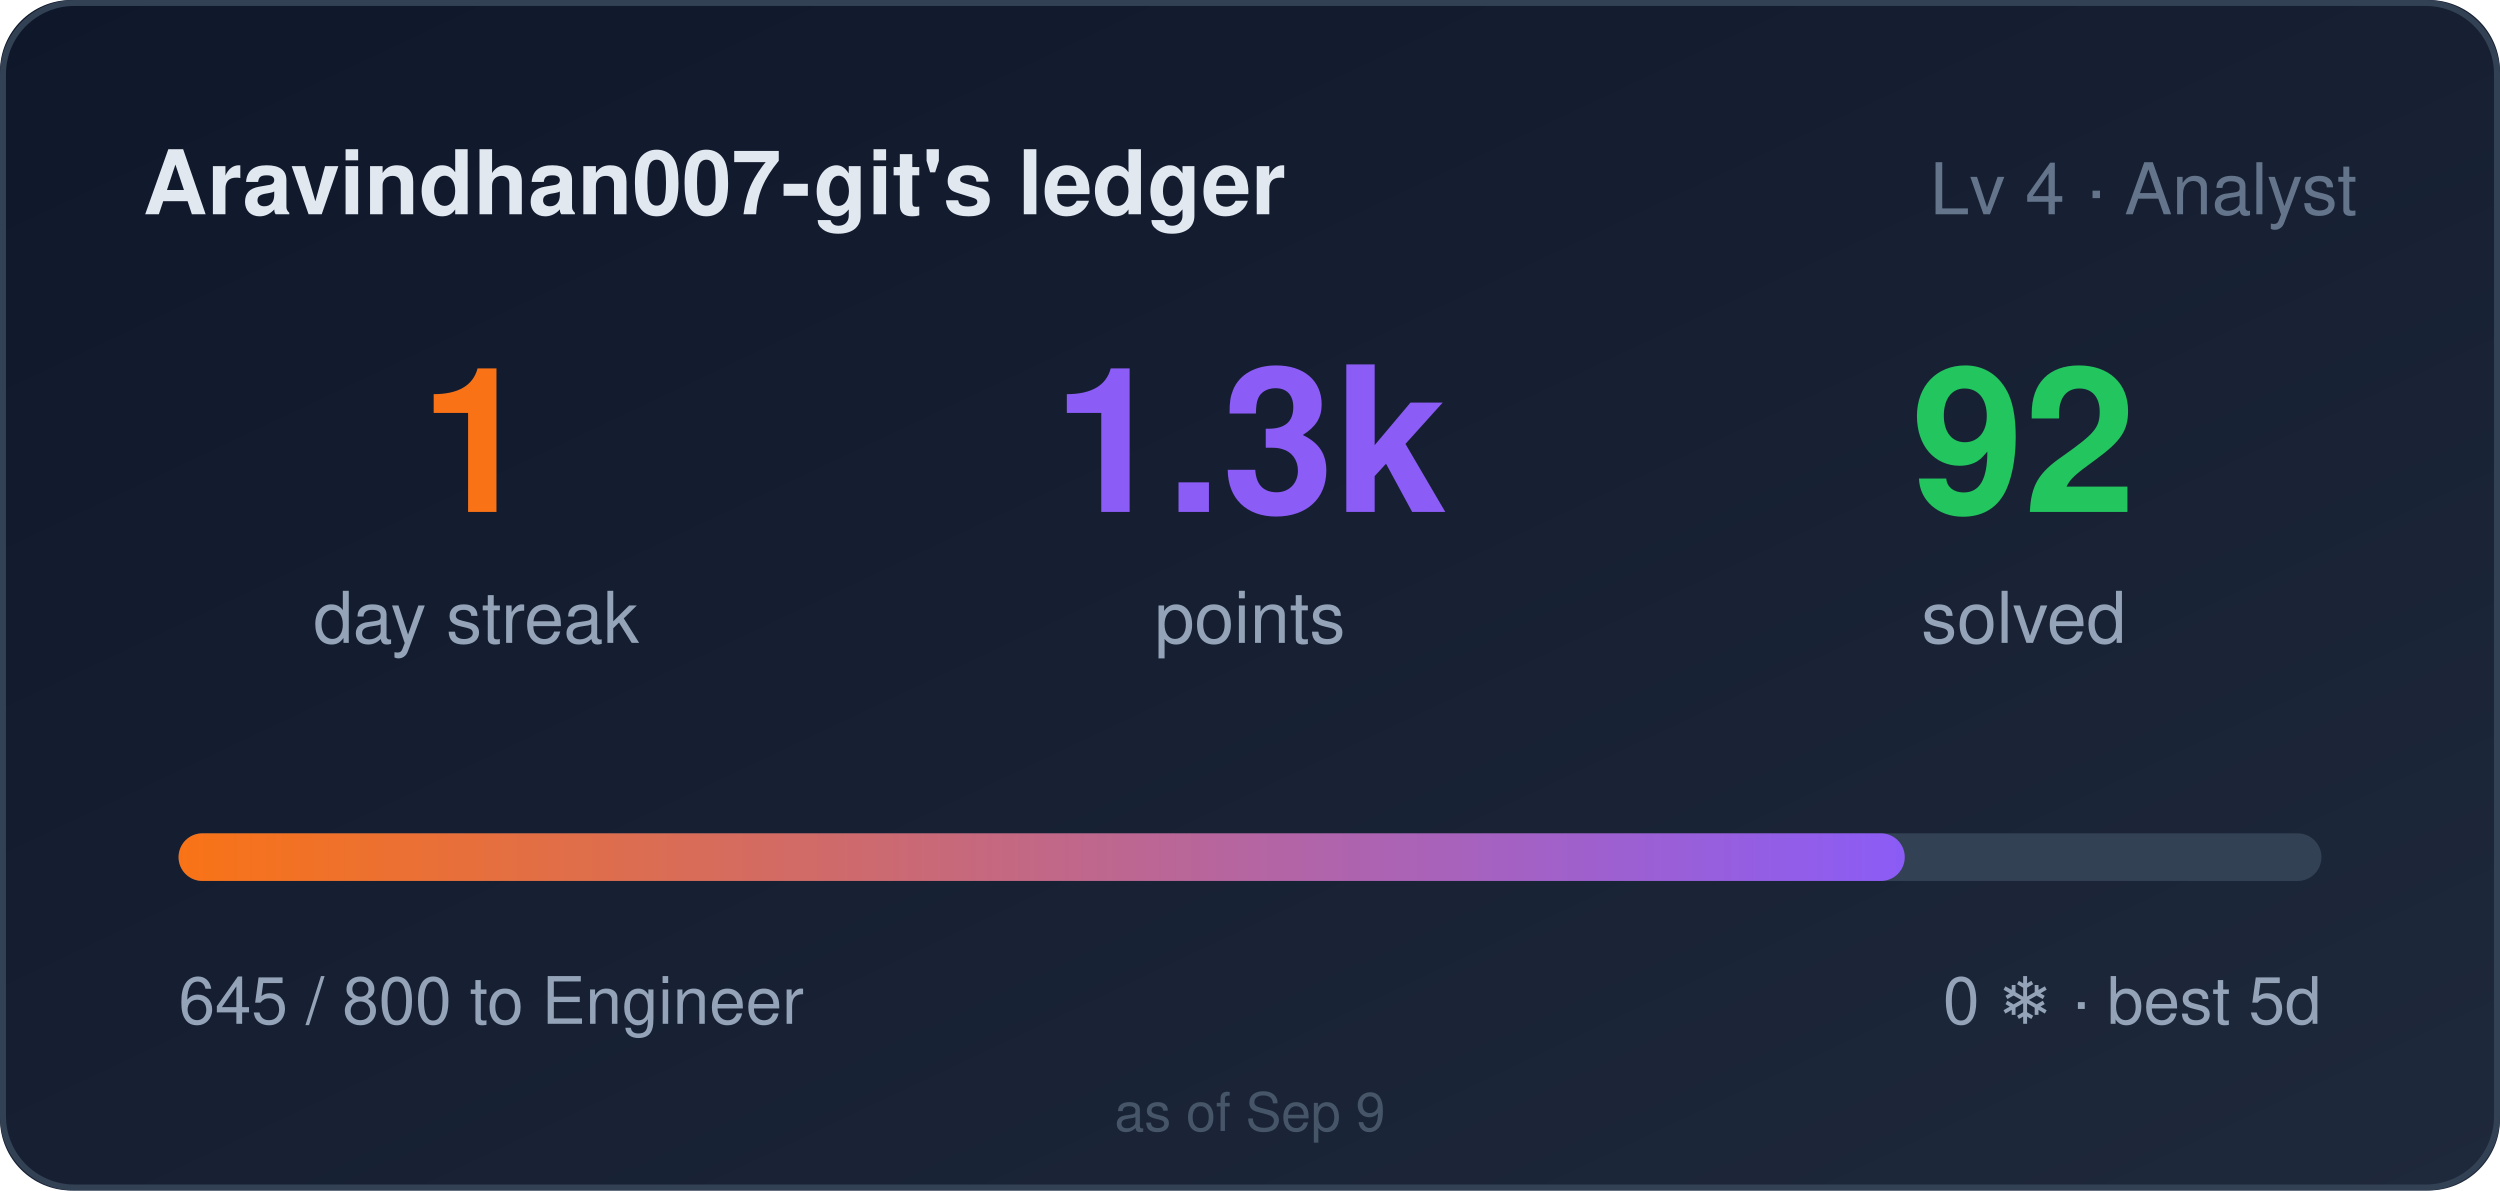
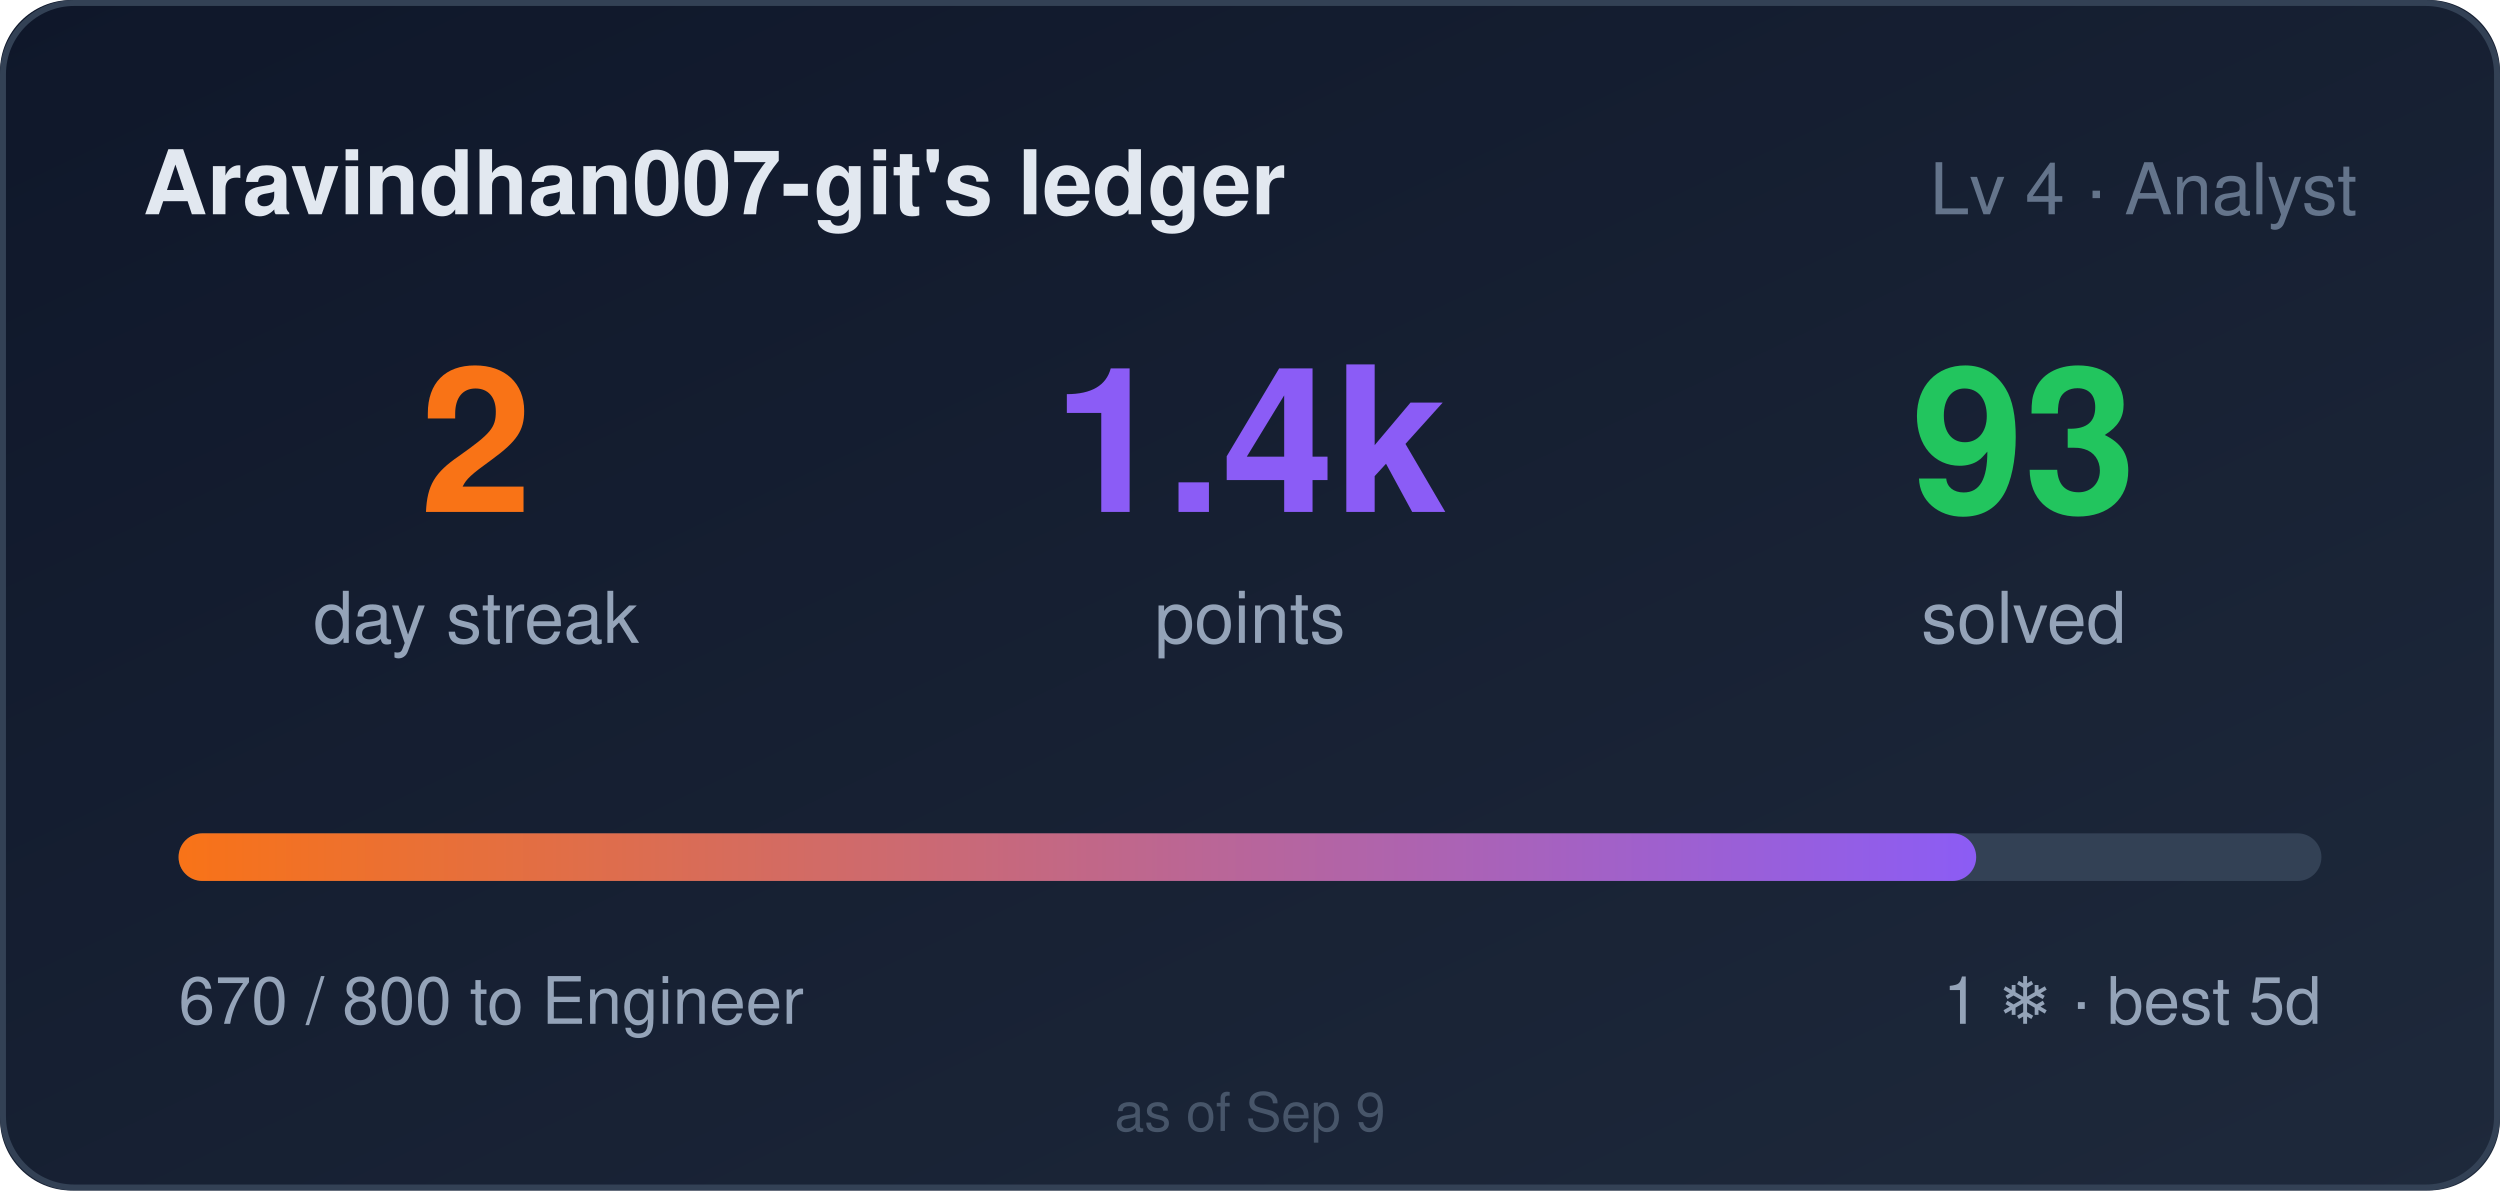
- <svg xmlns="http://www.w3.org/2000/svg" width="420" height="200" role="img" aria-label="Aravindhan007-git's ledger: 1 day streak, 1345 points">
+ <svg xmlns="http://www.w3.org/2000/svg" width="420" height="200" role="img" aria-label="Aravindhan007-git's ledger: 2 day streak, 1370 points">
  <style>
    .bar,.n{transform-box:fill-box}
    .bar{transform-origin:left center}
    @media (prefers-reduced-motion: no-preference){
      .bar{animation:cl-grow .9s cubic-bezier(.22,1,.36,1) both}
      .n{animation:cl-rise .5s ease-out both}
      .n2{animation-delay:.08s}
      .n3{animation-delay:.16s}
    }
    @keyframes cl-grow{from{transform:scaleX(0)}to{transform:scaleX(1)}}
    @keyframes cl-rise{from{opacity:0;transform:translateY(6px)}to{opacity:1;transform:none}}
  </style>
  <defs>
    <linearGradient id="bg" x1="0" y1="0" x2="1" y2="1">
      <stop offset="0" stop-color="#0f172a" />
      <stop offset="1" stop-color="#1e293b" />
    </linearGradient>
    <linearGradient id="bar" x1="0" y1="0" x2="1" y2="0">
      <stop offset="0" stop-color="#f97316" />
      <stop offset="1" stop-color="#8b5cf6" />
    </linearGradient>
  </defs>
  <rect width="420" height="200" rx="12" fill="url(#bg)" />
  <rect x="0.5" y="0.5" width="419" height="199" rx="12" fill="none" stroke="#334155" />
  <text x="24" y="36" fill="#e2e8f0" font-size="15" font-weight="600" font-family="Segoe UI,Helvetica,Arial,sans-serif">Aravindhan007-git's ledger</text>
  <text x="396" y="36" fill="#64748b" font-size="12" text-anchor="end" font-family="Segoe UI,Helvetica,Arial,sans-serif">Lv 4 · Analyst</text>
  <g font-family="Segoe UI,Helvetica,Arial,sans-serif">
-     <text class="n n1" x="80" y="86" fill="#f97316" font-size="34" font-weight="700" text-anchor="middle">1</text>
+     <text class="n n1" x="80" y="86" fill="#f97316" font-size="34" font-weight="700" text-anchor="middle">2</text>
    <text x="80" y="108" fill="#94a3b8" font-size="12" text-anchor="middle">day streak</text>
-     <text class="n n2" x="210" y="86" fill="#8b5cf6" font-size="34" font-weight="700" text-anchor="middle">1.3k</text>
+     <text class="n n2" x="210" y="86" fill="#8b5cf6" font-size="34" font-weight="700" text-anchor="middle">1.4k</text>
    <text x="210" y="108" fill="#94a3b8" font-size="12" text-anchor="middle">points</text>
-     <text class="n n3" x="340" y="86" fill="#22c55e" font-size="34" font-weight="700" text-anchor="middle">92</text>
+     <text class="n n3" x="340" y="86" fill="#22c55e" font-size="34" font-weight="700" text-anchor="middle">93</text>
    <text x="340" y="108" fill="#94a3b8" font-size="12" text-anchor="middle">solved</text>
  </g>
  <rect x="30" y="140" width="360" height="8" rx="4" fill="#334155" />
-   <rect class="bar" x="30" y="140" width="290" height="8" rx="4" fill="url(#bar)" />
-   <text x="30" y="172" fill="#94a3b8" font-size="11" font-family="Segoe UI,Helvetica,Arial,sans-serif">645 / 800 to Engineer</text>
-   <text x="390" y="172" fill="#94a3b8" font-size="11" text-anchor="end" font-family="Segoe UI,Helvetica,Arial,sans-serif">0 ❄ · best 5d</text>
+   <rect class="bar" x="30" y="140" width="302" height="8" rx="4" fill="url(#bar)" />
+   <text x="30" y="172" fill="#94a3b8" font-size="11" font-family="Segoe UI,Helvetica,Arial,sans-serif">670 / 800 to Engineer</text>
+   <text x="390" y="172" fill="#94a3b8" font-size="11" text-anchor="end" font-family="Segoe UI,Helvetica,Arial,sans-serif">1 ❄ · best 5d</text>
  <text x="210" y="190" fill="#475569" font-size="9" text-anchor="middle" font-family="Segoe UI,Helvetica,Arial,sans-serif">as of Sep 9</text>
</svg>
